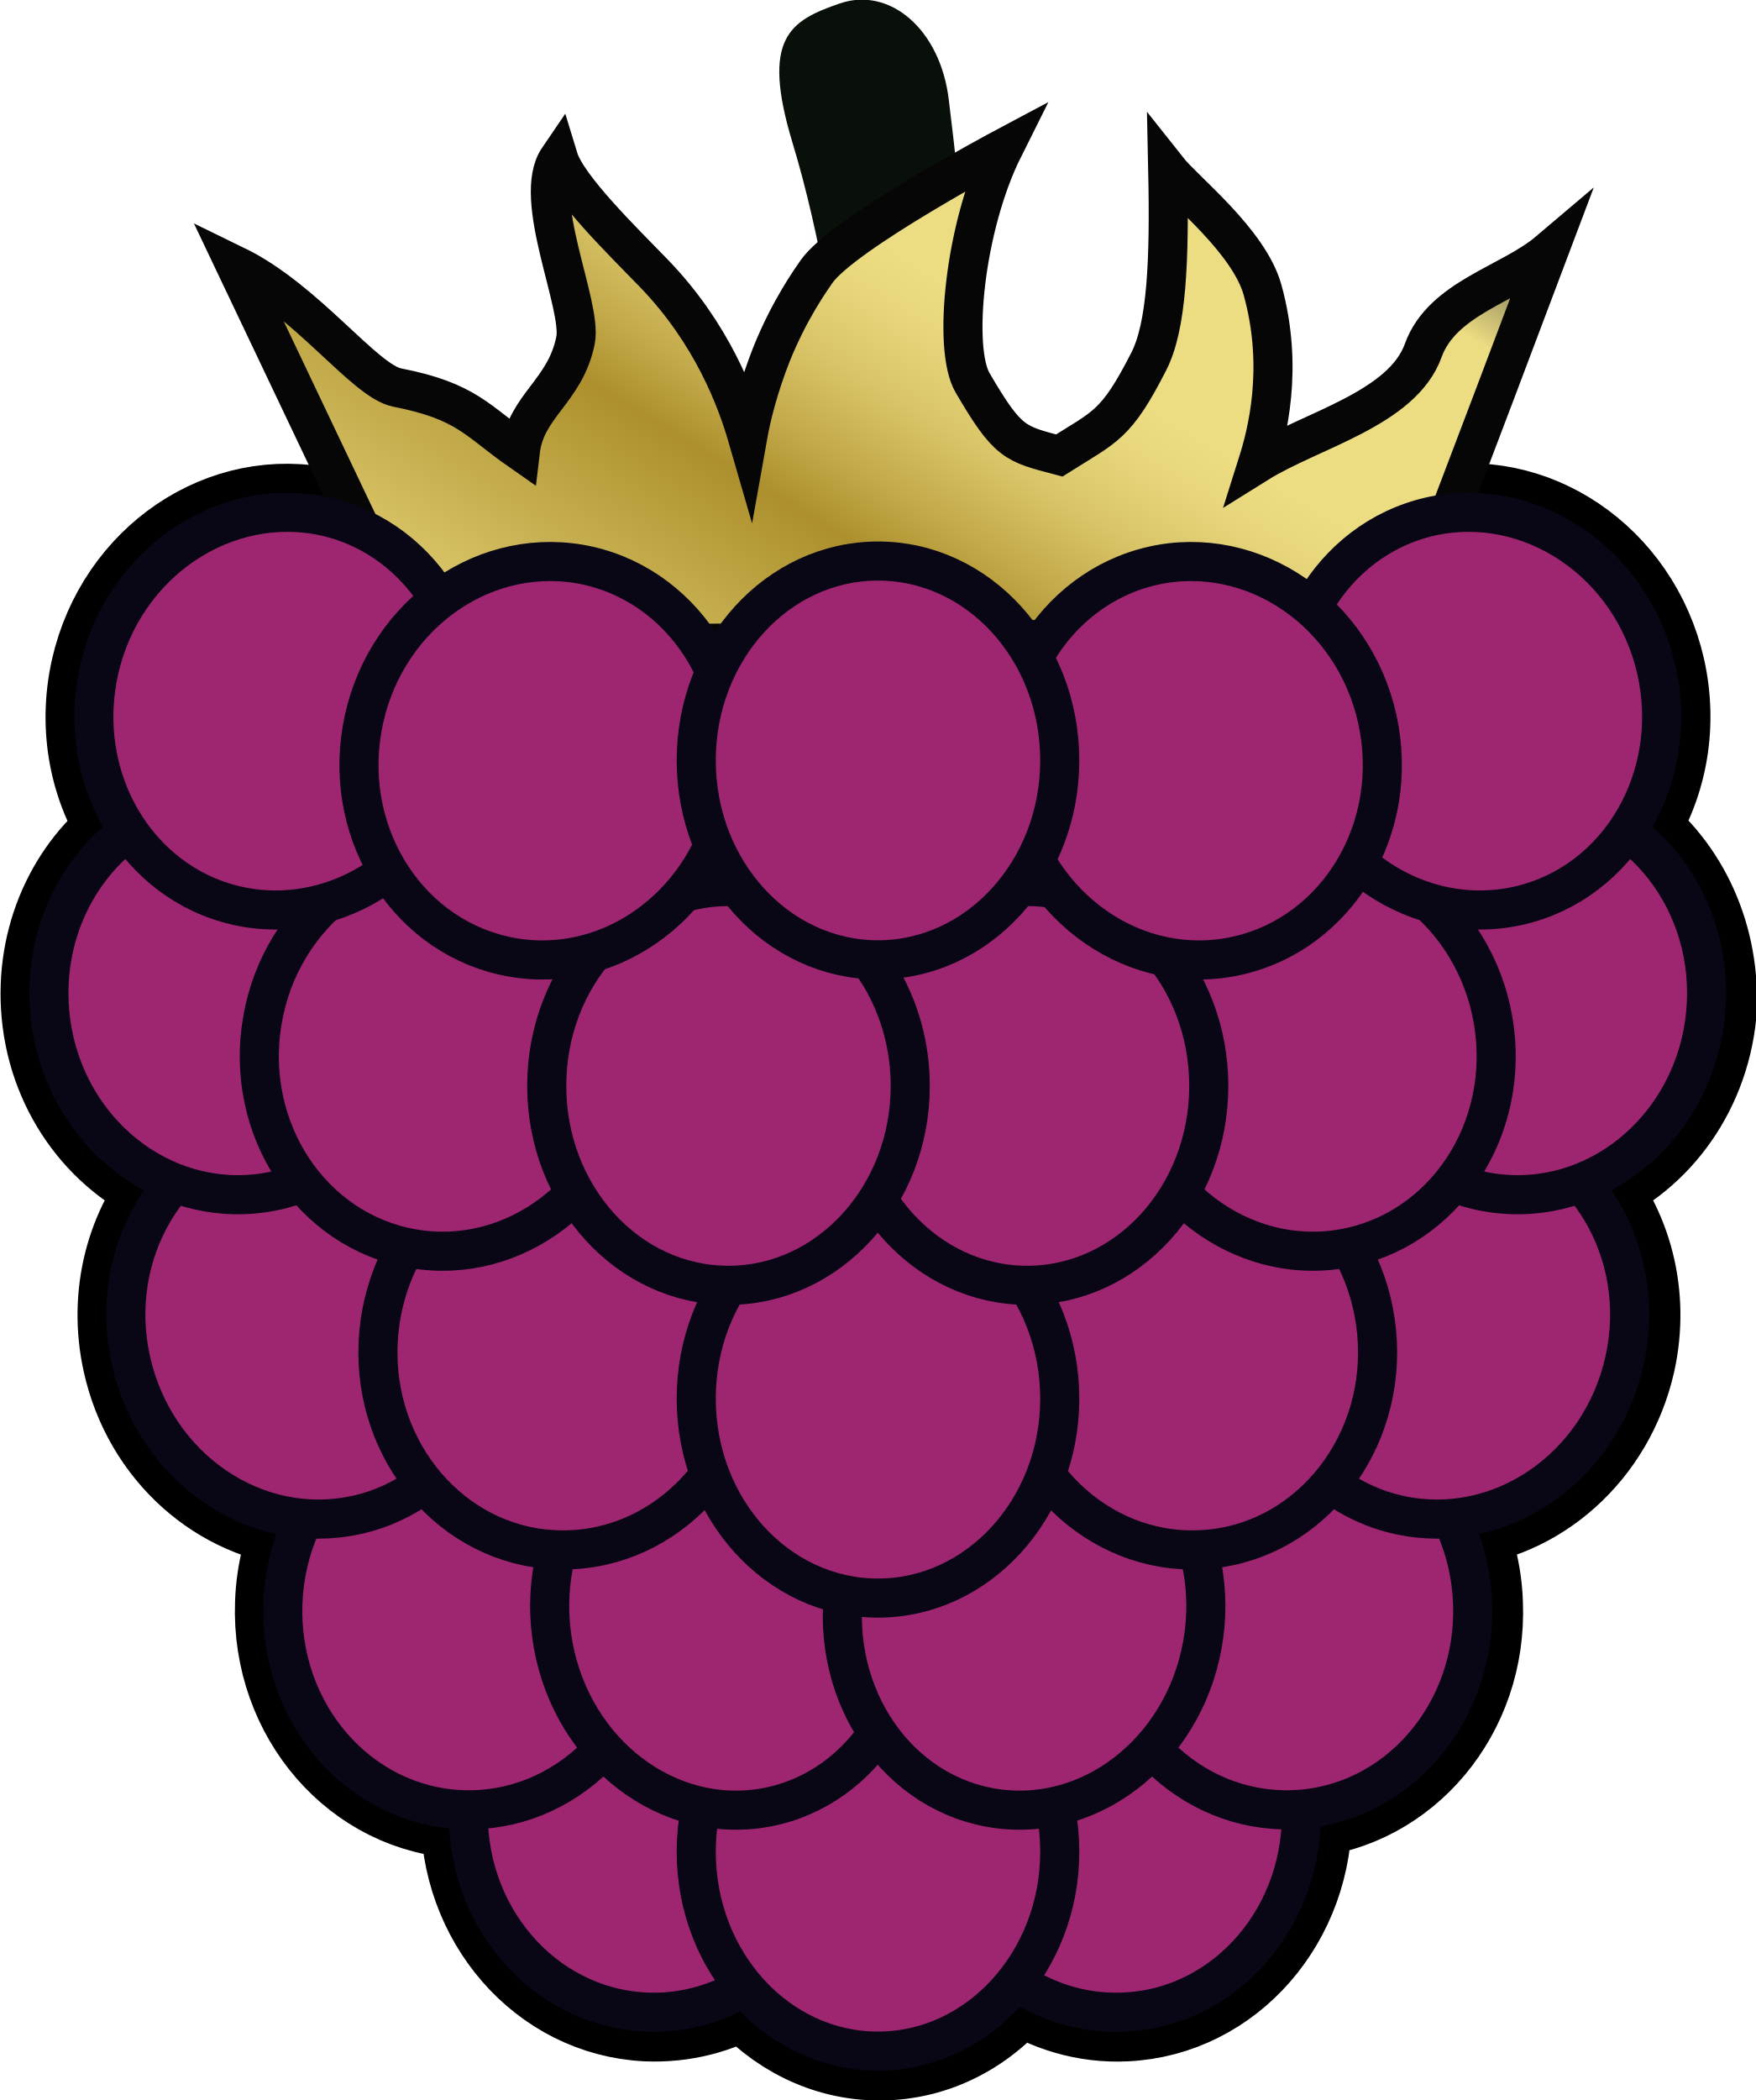
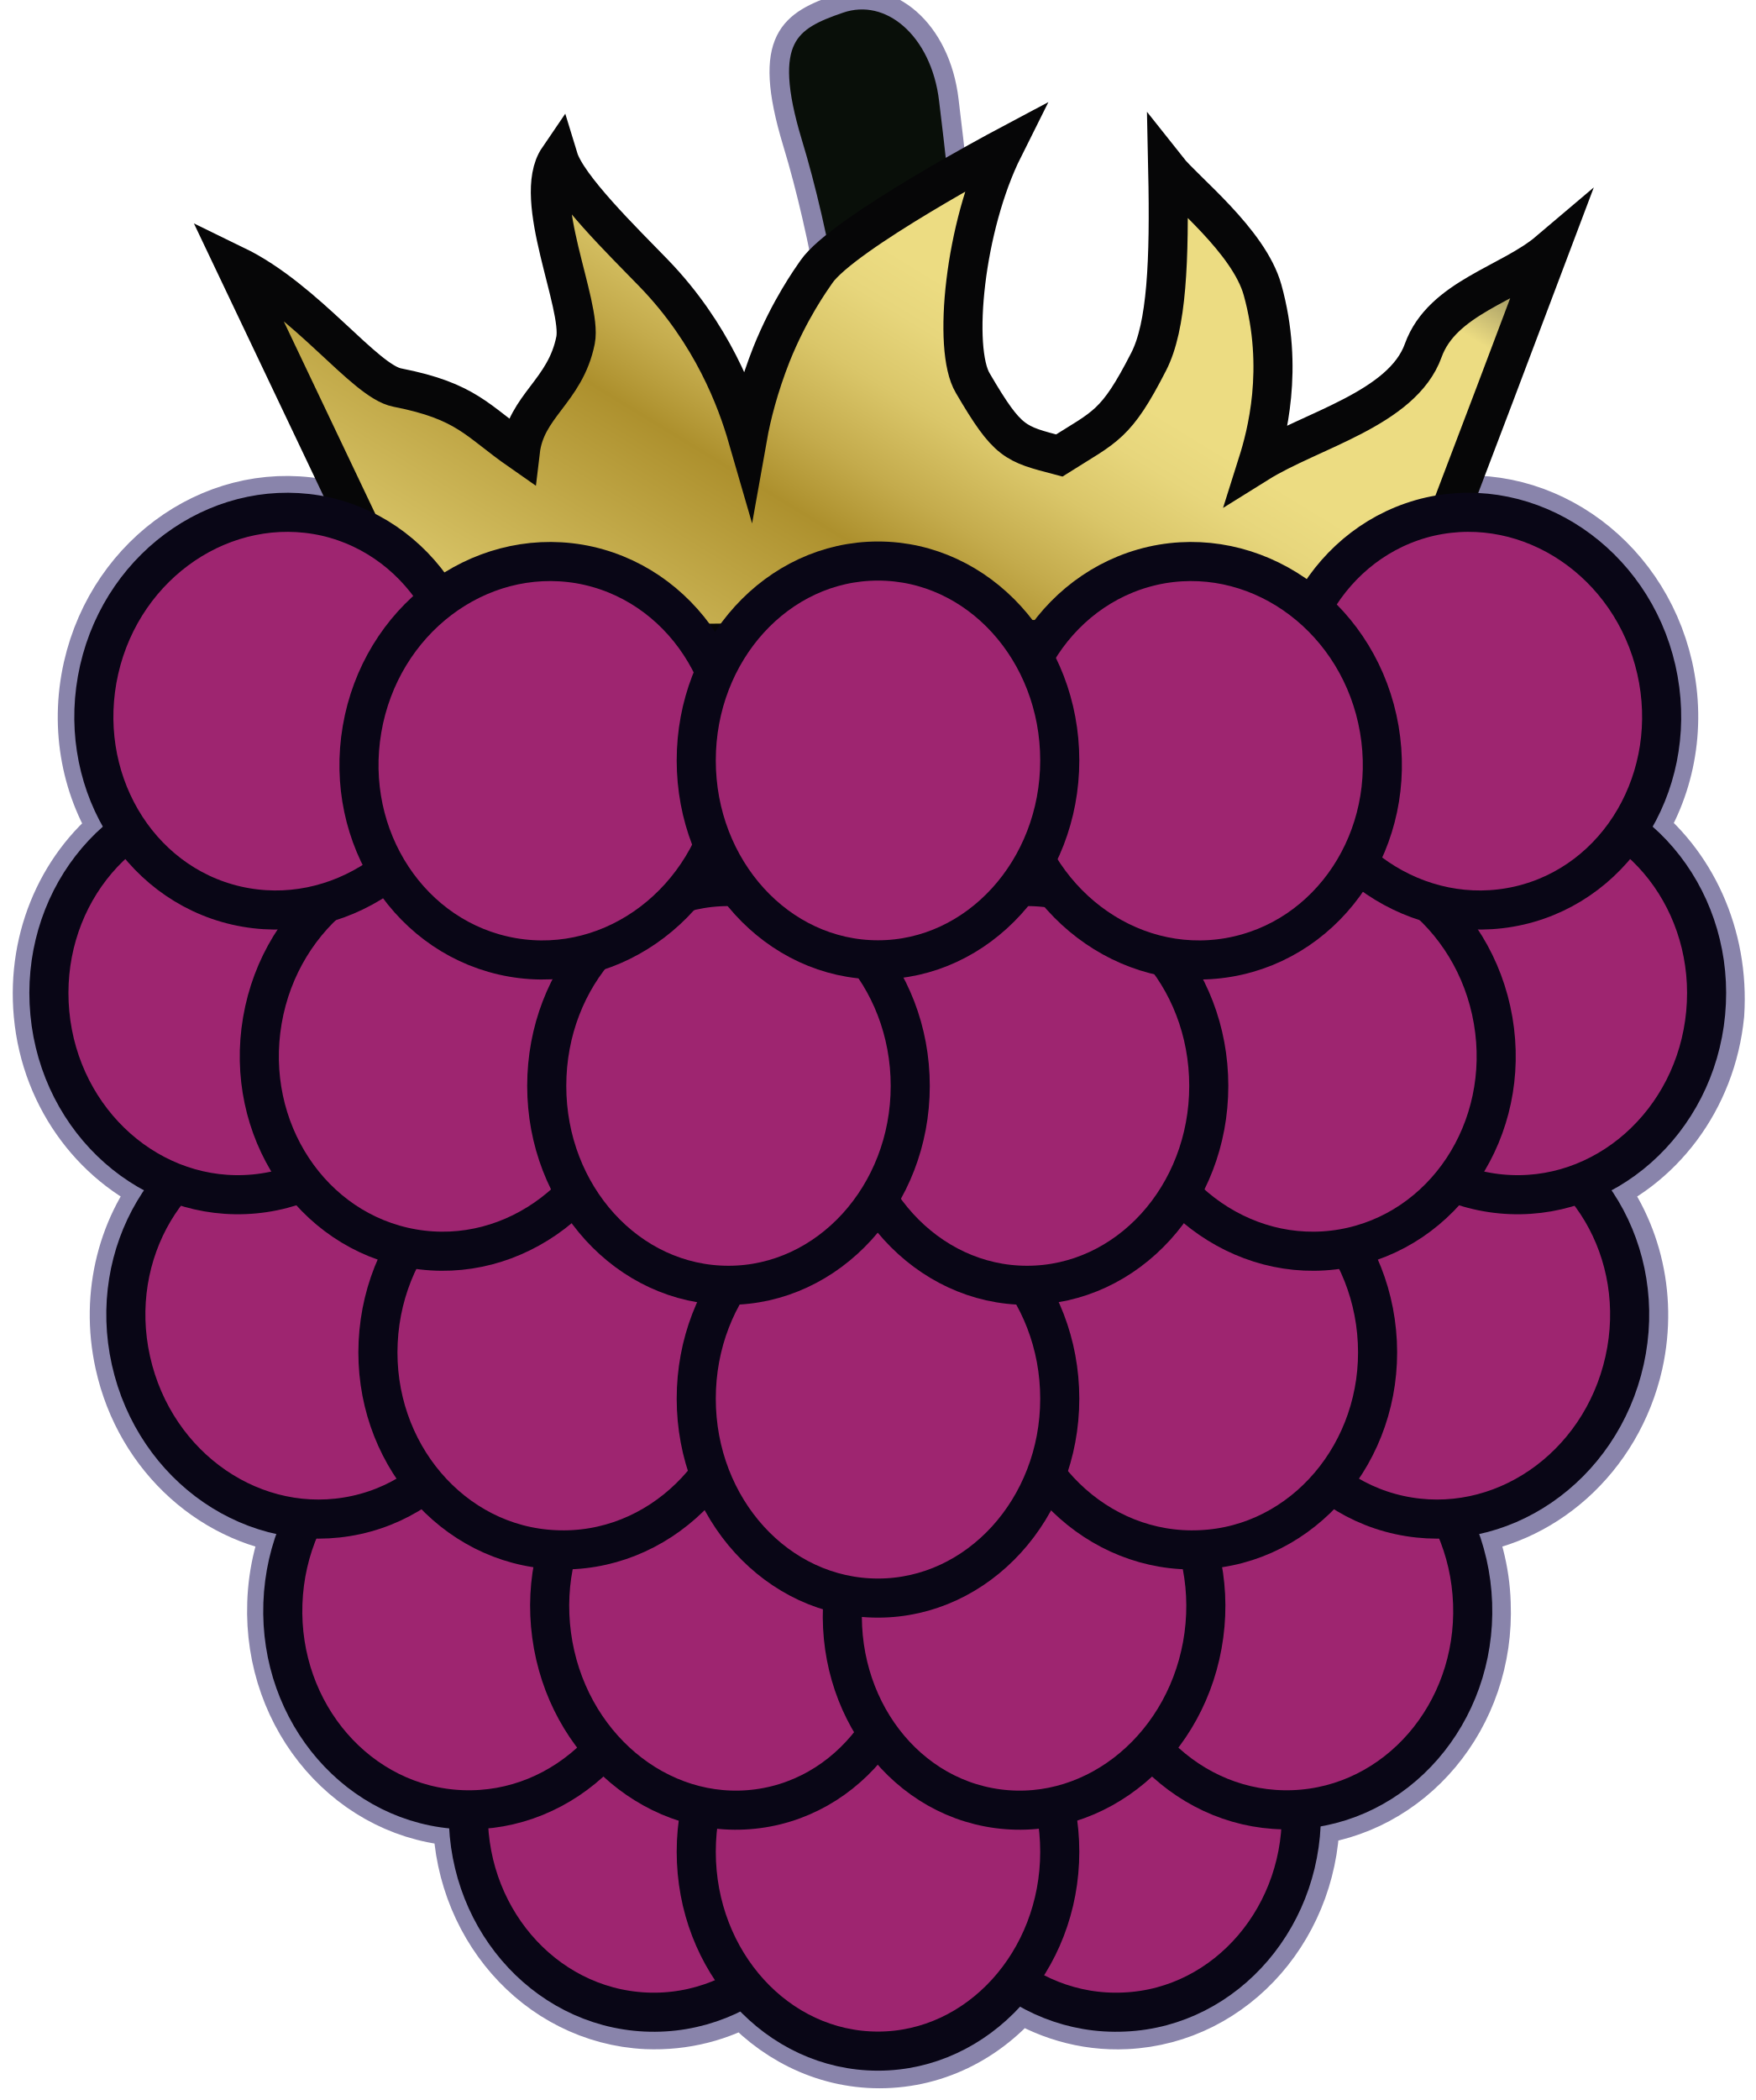
<svg xmlns="http://www.w3.org/2000/svg" version="1.1" id="Layer_1" x="0px" y="0px" viewBox="0 0 359.3 429.7" style="enable-background:new 0 0 359.3 429.7;" xml:space="preserve">
  <style type="text/css">
    .st0 {
      fill: #040F1E;
-       stroke: #000000;
-       stroke-width: 20;
+       stroke: #8984ab;
+       stroke-width: 15;
      stroke-linecap: round;
      stroke-linejoin: round;
      stroke-miterlimit: 10;
    }

    .st1 {
      fill: #090F09;
+       stroke: #8984ab;
+       stroke-width: 4;
    }

    .st2 {
      fill: url(#SVGID_1_);
      stroke: #060607;
      stroke-width: 8;
      stroke-miterlimit: 10;
    }

    .st3 {
      fill: #9E2570;
      stroke: #090616;
      stroke-width: 8;
      stroke-linecap: round;
      stroke-linejoin: round;
      stroke-miterlimit: 10;
    }
  </style>
  <g id="lamora_00000094584779686638837170000002716925538194227121_">
    <path id="bg_00000133511137980050018260000017576330824929564040_" class="st0" d="M333,170c6.2-9.1,8.7-21,6-33   c-5-22-25.8-36-46.3-31.3c-10.7,2.4-19.2,9.4-24.2,18.6c-8.3-7.2-19.4-10.8-30.7-8.9c-11.5,2-20.8,9.2-26.3,19.1   c-6.5-11.8-18.3-19.7-31.8-19.7c-14.6,0-27.2,9.2-33.3,22.7c-5.1-11.3-15.1-19.9-27.7-22c-10.4-1.8-20.7,1.1-28.7,7.3   c-5.1-8.4-13.2-14.7-23.3-17c-20.6-4.7-41.3,9.3-46.3,31.3c-2.7,12-0.2,23.9,6,33c-11,8.1-17.5,22.1-16.1,37.3   c1.5,16.3,11.9,29.5,25.5,34.7c-8.2,9.3-11.9,22.8-8.9,36.4c4,18.2,18.8,31,35.5,32.3c-2.6,5.2-4.1,11.1-4.3,17.3   c-0.8,22.5,15.6,41.4,36.7,42.2c0.4,0,0.9,0,1.3,0c-0.5,22,15.5,40.5,36.3,41.5c7.3,0.3,14.3-1.5,20.3-5.1   c6.8,8,16.5,13.1,27.3,13.1c11.3,0,21.4-5.5,28.2-14.3c6.4,4.3,14.1,6.7,22.2,6.3c20.8-1,36.8-19.5,36.3-41.6   c20.3-1.7,35.9-20.1,35-42.1c-0.2-6.3-1.8-12.1-4.3-17.3c16.6-1.3,31.4-14.1,35.5-32.3c3-13.6-0.7-27-8.9-36.4   c13.6-5.2,23.9-18.4,25.5-34.7C350.5,192.1,343.9,178.1,333,170z" />
    <g id="stem_00000120544008282076230350000013558397096470272182_">
      <g>
        <path class="st1" d="M196.6,167c7.7-67.6-0.6-131.4-2.4-146.5c-1.7-14.5-12.1-23.3-22.3-19.8c-10.2,3.5-16.2,7-9.7,28.5     c11.4,37.4,17,100.9,14.9,135.6c0.5,6.3,2.8,9.2,9.1,9.6C191.2,174.9,195.8,172.7,196.6,167z" />
      </g>
    </g>
    <linearGradient id="SVGID_1_" gradientUnits="userSpaceOnUse" x1="116.901" y1="175.277" x2="249.326" y2="-41.326">
      <stop offset="4.267132e-02" style="stop-color:#ECDC82" />
      <stop offset="0.334" style="stop-color:#AD902D" />
      <stop offset="0.39" style="stop-color:#C4AB4C" />
      <stop offset="0.455" style="stop-color:#DAC669" />
      <stop offset="0.512" style="stop-color:#E7D67C" />
      <stop offset="0.552" style="stop-color:#ECDC82" />
      <stop offset="0.735" style="stop-color:#ECDC82" />
      <stop offset="0.851" style="stop-color:#363636" />
    </linearGradient>
    <path class="st2" d="M85.3,132.3l-37.1-78c14.6,7.1,26.4,23.7,33.1,25c14.3,2.8,16.3,6.8,25.2,13c1.1-9.3,9.2-12.2,11.3-22.7   c1.4-7.2-9.1-29-3.5-37.2c1.8,5.9,13.2,17,19.5,23.5c12,12.4,17,26,19.2,33.6c0.8-4.5,2.3-10.4,4.9-17c3.7-9.2,8.1-15.3,9.2-16.9   c5.4-7.8,38.3-25.3,38.3-25.3c-8,16-10.5,41.1-6.3,48.1c7.2,12.3,8.6,12.4,17.7,14.8c9.5-6,11.6-6.1,18.3-19.2   c3.7-7.2,4.3-20.5,3.9-39.3c3.4,4.3,16.6,14.6,19.4,24.6c4.5,16.2,0.8,29.8-1,35.5c10.9-6.8,29.6-11.1,33.9-23.1   c3.9-10.8,17.8-13.6,25.7-20.3l-11.1,29.4L287.2,130L85.3,132.3z" />
    <g id="berries_00000046325231011414041990000006857835958115712680_">
      <path class="st3" d="M266.3,369.2c1.1,22.5-15.2,41.6-36.2,42.5c-21.1,1-39-16.5-40.1-39c-1.1-22.5,15.2-41.6,36.2-42.5    C247.3,329.3,265.3,346.7,266.3,369.2z" />
      <path class="st3" d="M95.9,369.2c-1.1,22.5,15.2,41.5,36.2,42.5c21.1,1,39-16.5,40.1-39c1.1-22.5-15.2-41.6-36.2-42.5    C114.9,329.3,96.9,346.7,95.9,369.2z" />
      <path class="st3" d="M142.5,378.9c0,22.5,16.6,40.8,37.2,40.8c20.5,0,37.2-18.3,37.2-40.8c0-22.5-16.6-40.8-37.2-40.8    C159.1,338.1,142.5,356.4,142.5,378.9z" />
      <path class="st3" d="M57.9,328.1c-0.8,22.5,15.6,41.4,36.7,42.2c21.1,0.8,38.9-16.8,39.7-39.4c0.8-22.5-15.6-41.4-36.7-42.2    C76.5,287.9,58.7,305.5,57.9,328.1z" />
      <path class="st3" d="M112.9,334.6c3,22.3,21.9,38.2,42.2,35.5c20.3-2.7,34.4-23,31.4-45.4c-3-22.3-21.9-38.2-42.2-35.5    C124,292,109.9,312.3,112.9,334.6z" />
      <path class="st3" d="M301.4,328.1c0.8,22.5-15.6,41.4-36.7,42.2c-21.1,0.8-38.9-16.8-39.7-39.4c-0.8-22.5,15.6-41.4,36.7-42.2    C282.8,287.9,300.6,305.5,301.4,328.1z" />
      <path class="st3" d="M246.4,334.6c-3,22.3-21.9,38.2-42.2,35.5c-20.3-2.7-34.4-23-31.4-45.4c3-22.3,21.9-38.2,42.2-35.5    C235.3,292,249.4,312.3,246.4,334.6z" />
      <path class="st3" d="M332.5,278.4c-4.9,22-25.5,36.1-46.1,31.6c-20.6-4.5-33.4-26.1-28.5-48.1c4.9-22,25.5-36.1,46.1-31.6    C324.6,234.9,337.4,256.4,332.5,278.4z" />
      <path class="st3" d="M281.9,274.6c1.1,22.5-15.2,41.6-36.2,42.5c-21.1,1-39-16.5-40.1-39c-1.1-22.5,15.2-41.6,36.3-42.5    C262.9,234.6,280.8,252.1,281.9,274.6z" />
      <path class="st3" d="M26.8,278.4c4.9,22,25.5,36.1,46.1,31.6c20.6-4.5,33.4-26.1,28.5-48.1c-4.9-22-25.5-36.1-46.1-31.6    C34.7,234.9,21.9,256.4,26.8,278.4z" />
      <path class="st3" d="M77.4,274.6c-1.1,22.5,15.2,41.6,36.2,42.5c21.1,1,39-16.5,40.1-39c1.1-22.5-15.2-41.6-36.3-42.5    C96.4,234.6,78.5,252.1,77.4,274.6z" />
      <path class="st3" d="M142.5,286.2c0,22.5,16.6,40.8,37.2,40.8c20.5,0,37.2-18.3,37.2-40.8c0-22.5-16.6-40.8-37.2-40.8    C159.1,245.4,142.5,263.6,142.5,286.2z" />
      <path class="st3" d="M349.1,207.3c-2.1,22.4-20.9,39-41.9,37c-21-2-36.3-21.8-34.2-44.2c2.1-22.4,20.9-39,41.9-37    C335.9,165.1,351.2,184.9,349.1,207.3z" />
      <path class="st3" d="M305.6,208.8c3.8,22.2-10,43.1-30.8,46.7c-20.8,3.6-40.7-11.6-44.5-33.8c-3.8-22.2,10-43.1,30.8-46.7    C281.8,171.5,301.8,186.6,305.6,208.8z" />
      <path class="st3" d="M10.2,207.3c2.1,22.4,20.9,39,41.9,37c21-2,36.3-21.8,34.2-44.2c-2.1-22.4-20.9-39-41.9-37    C23.4,165.1,8.1,184.9,10.2,207.3z" />
      <path class="st3" d="M53.7,208.8c-3.8,22.2,10,43.1,30.8,46.7c20.8,3.6,40.7-11.6,44.5-33.8c3.8-22.2-10-43.1-30.8-46.7    C77.5,171.5,57.5,186.6,53.7,208.8z" />
      <path class="st3" d="M247.4,222.2c0,22.5-16.6,40.8-37.2,40.8c-20.5,0-37.2-18.3-37.2-40.8s16.6-40.8,37.2-40.8    C230.8,181.4,247.4,199.6,247.4,222.2z" />
      <path class="st3" d="M111.9,222.2c0,22.5,16.6,40.8,37.2,40.8c20.5,0,37.2-18.3,37.2-40.8c0-22.5-16.6-40.8-37.2-40.8    C128.5,181.4,111.9,199.6,111.9,222.2z" />
      <path class="st3" d="M339,137c5,22-7.6,43.6-28.1,48.3c-20.6,4.7-41.3-9.3-46.3-31.3c-5-22,7.6-43.6,28.1-48.3    C313.2,101.1,334,115.1,339,137z" />
      <path class="st3" d="M282.3,149.2c3.8,22.2-10,43.1-30.8,46.7c-20.8,3.6-40.7-11.6-44.5-33.8c-3.8-22.2,10-43.1,30.8-46.7    C258.5,111.9,278.5,127,282.3,149.2z" />
      <path class="st3" d="M20.3,137c-5,22,7.6,43.6,28.1,48.3C69,190,89.8,176,94.8,154c5-22-7.6-43.6-28.1-48.3    C46.1,101.1,25.3,115.1,20.3,137z" />
      <path class="st3" d="M74.1,149.2c-3.8,22.2,10,43.1,30.8,46.7c20.8,3.6,40.7-11.6,44.5-33.8c3.8-22.2-10-43.1-30.8-46.7    C97.8,111.9,77.9,127,74.1,149.2z" />
      <path class="st3" d="M142.5,155.6c0,22.5,16.6,40.8,37.2,40.8c20.5,0,37.2-18.3,37.2-40.8c0-22.5-16.6-40.8-37.2-40.8    C159.1,114.8,142.5,133.1,142.5,155.6z" />
    </g>
  </g>
</svg>
